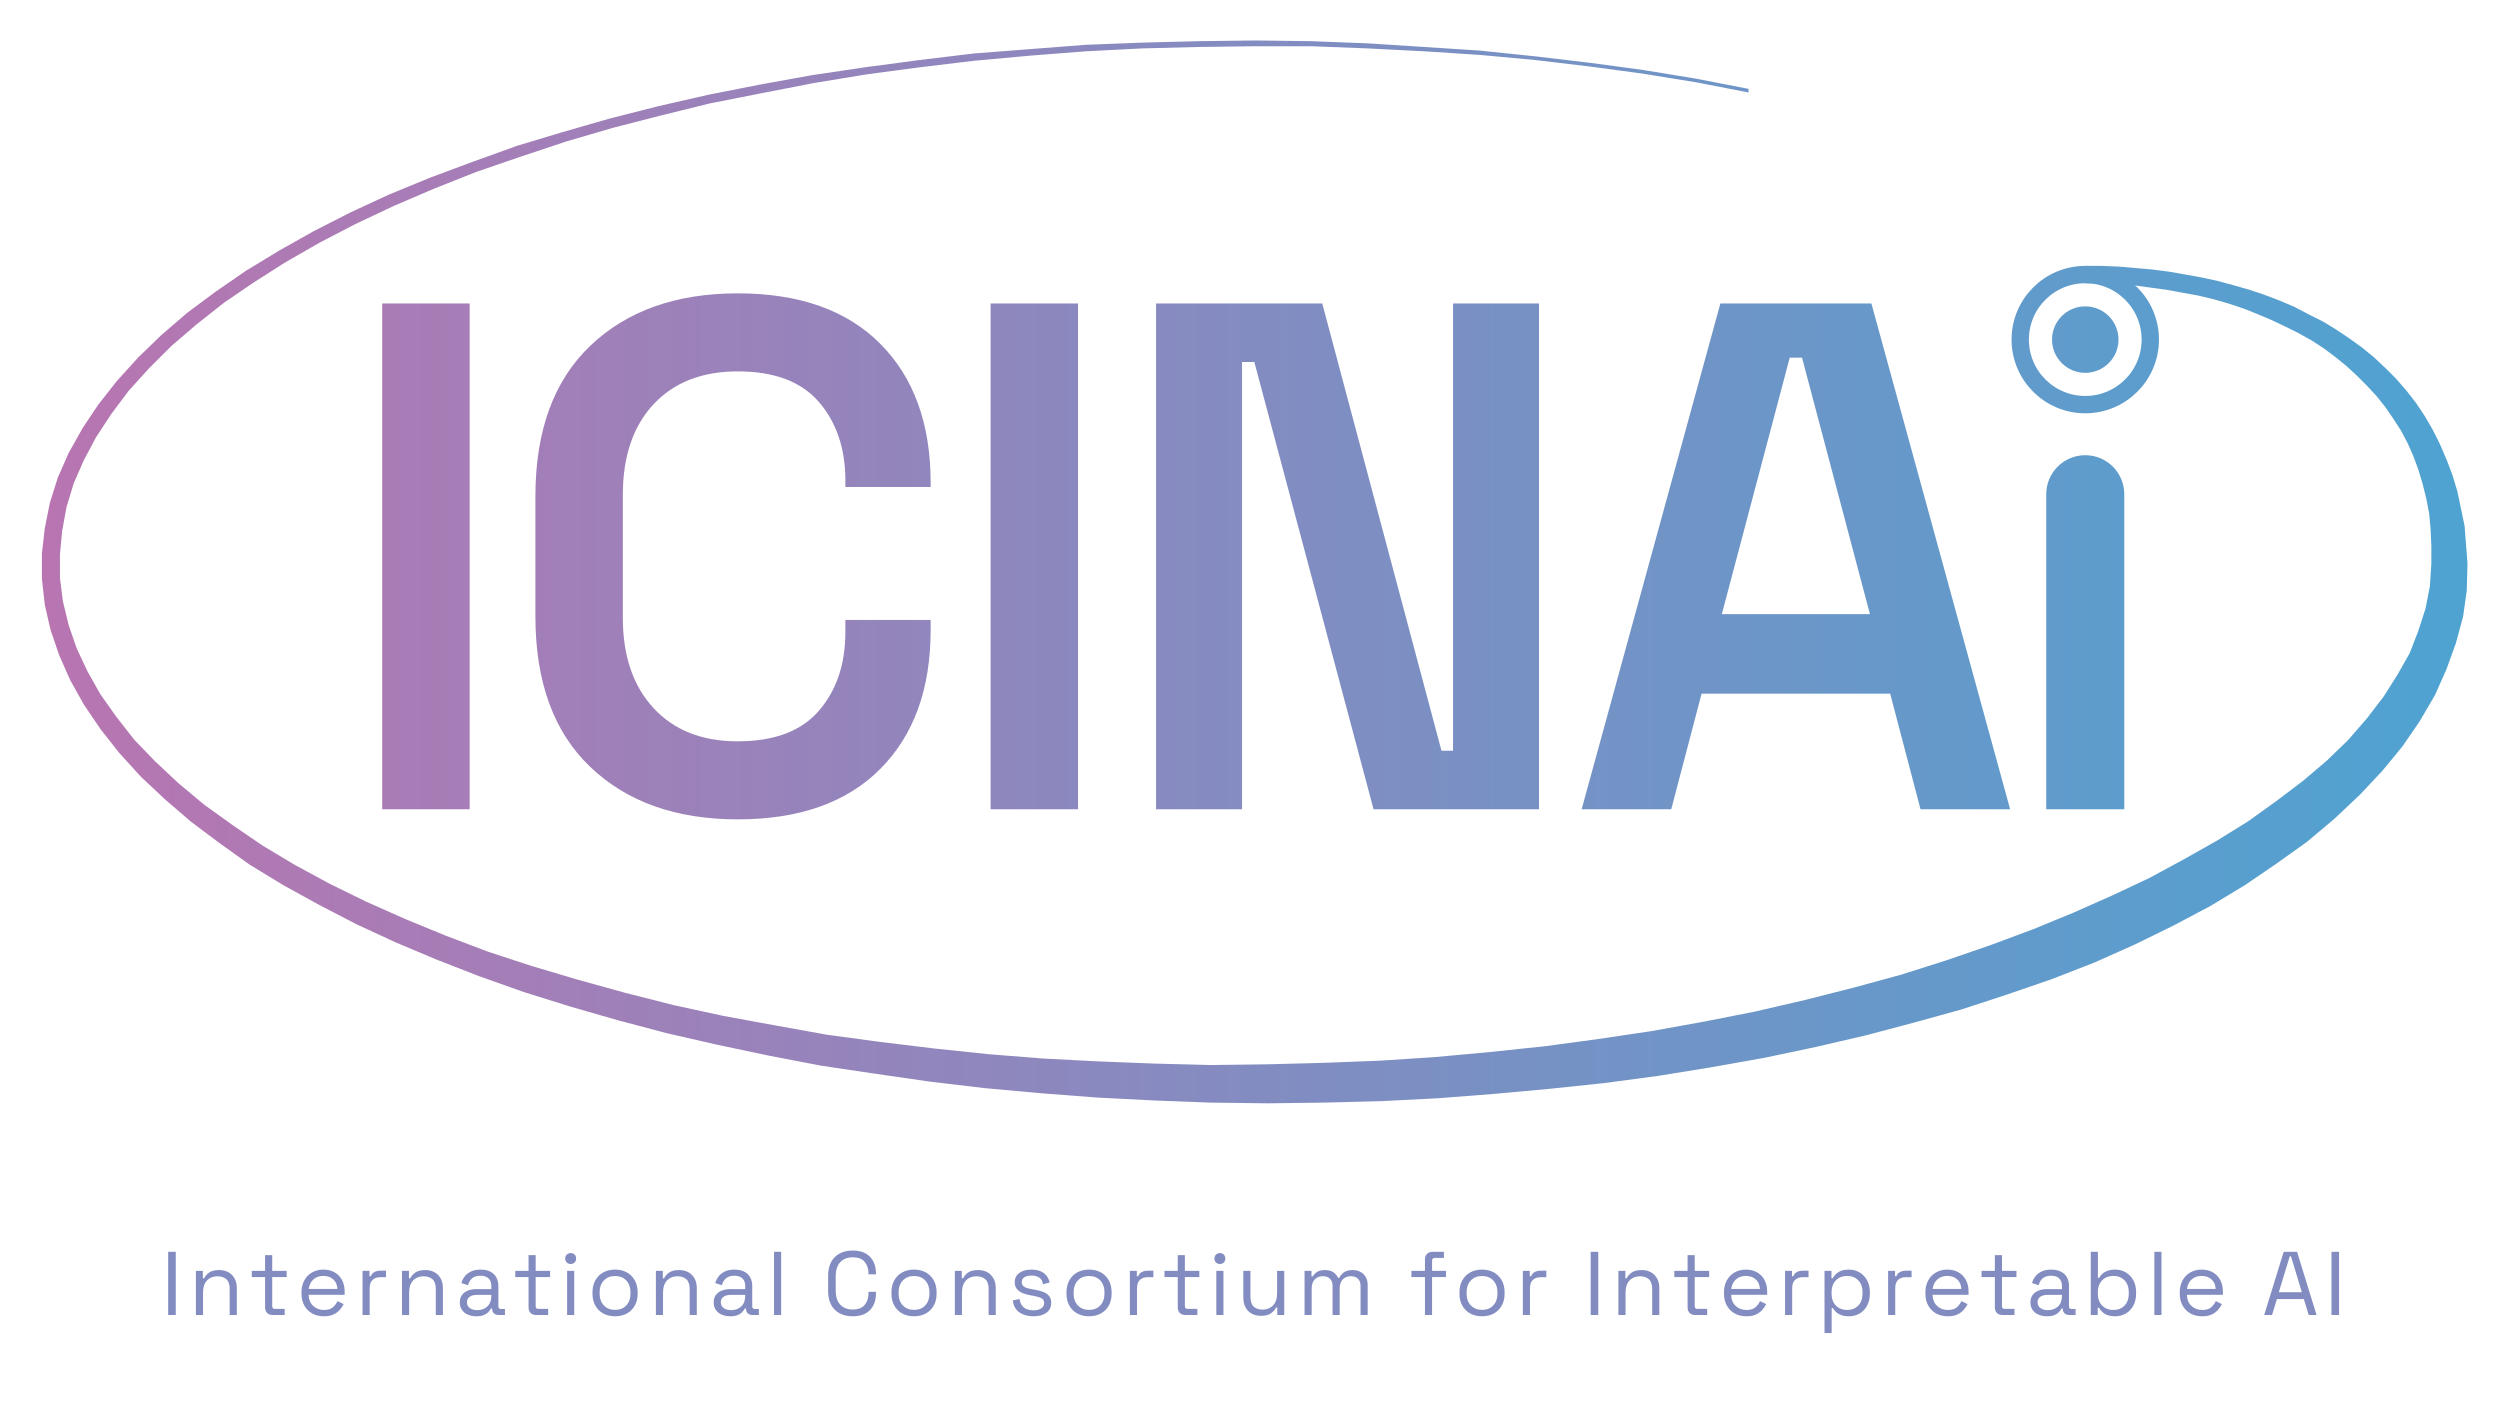
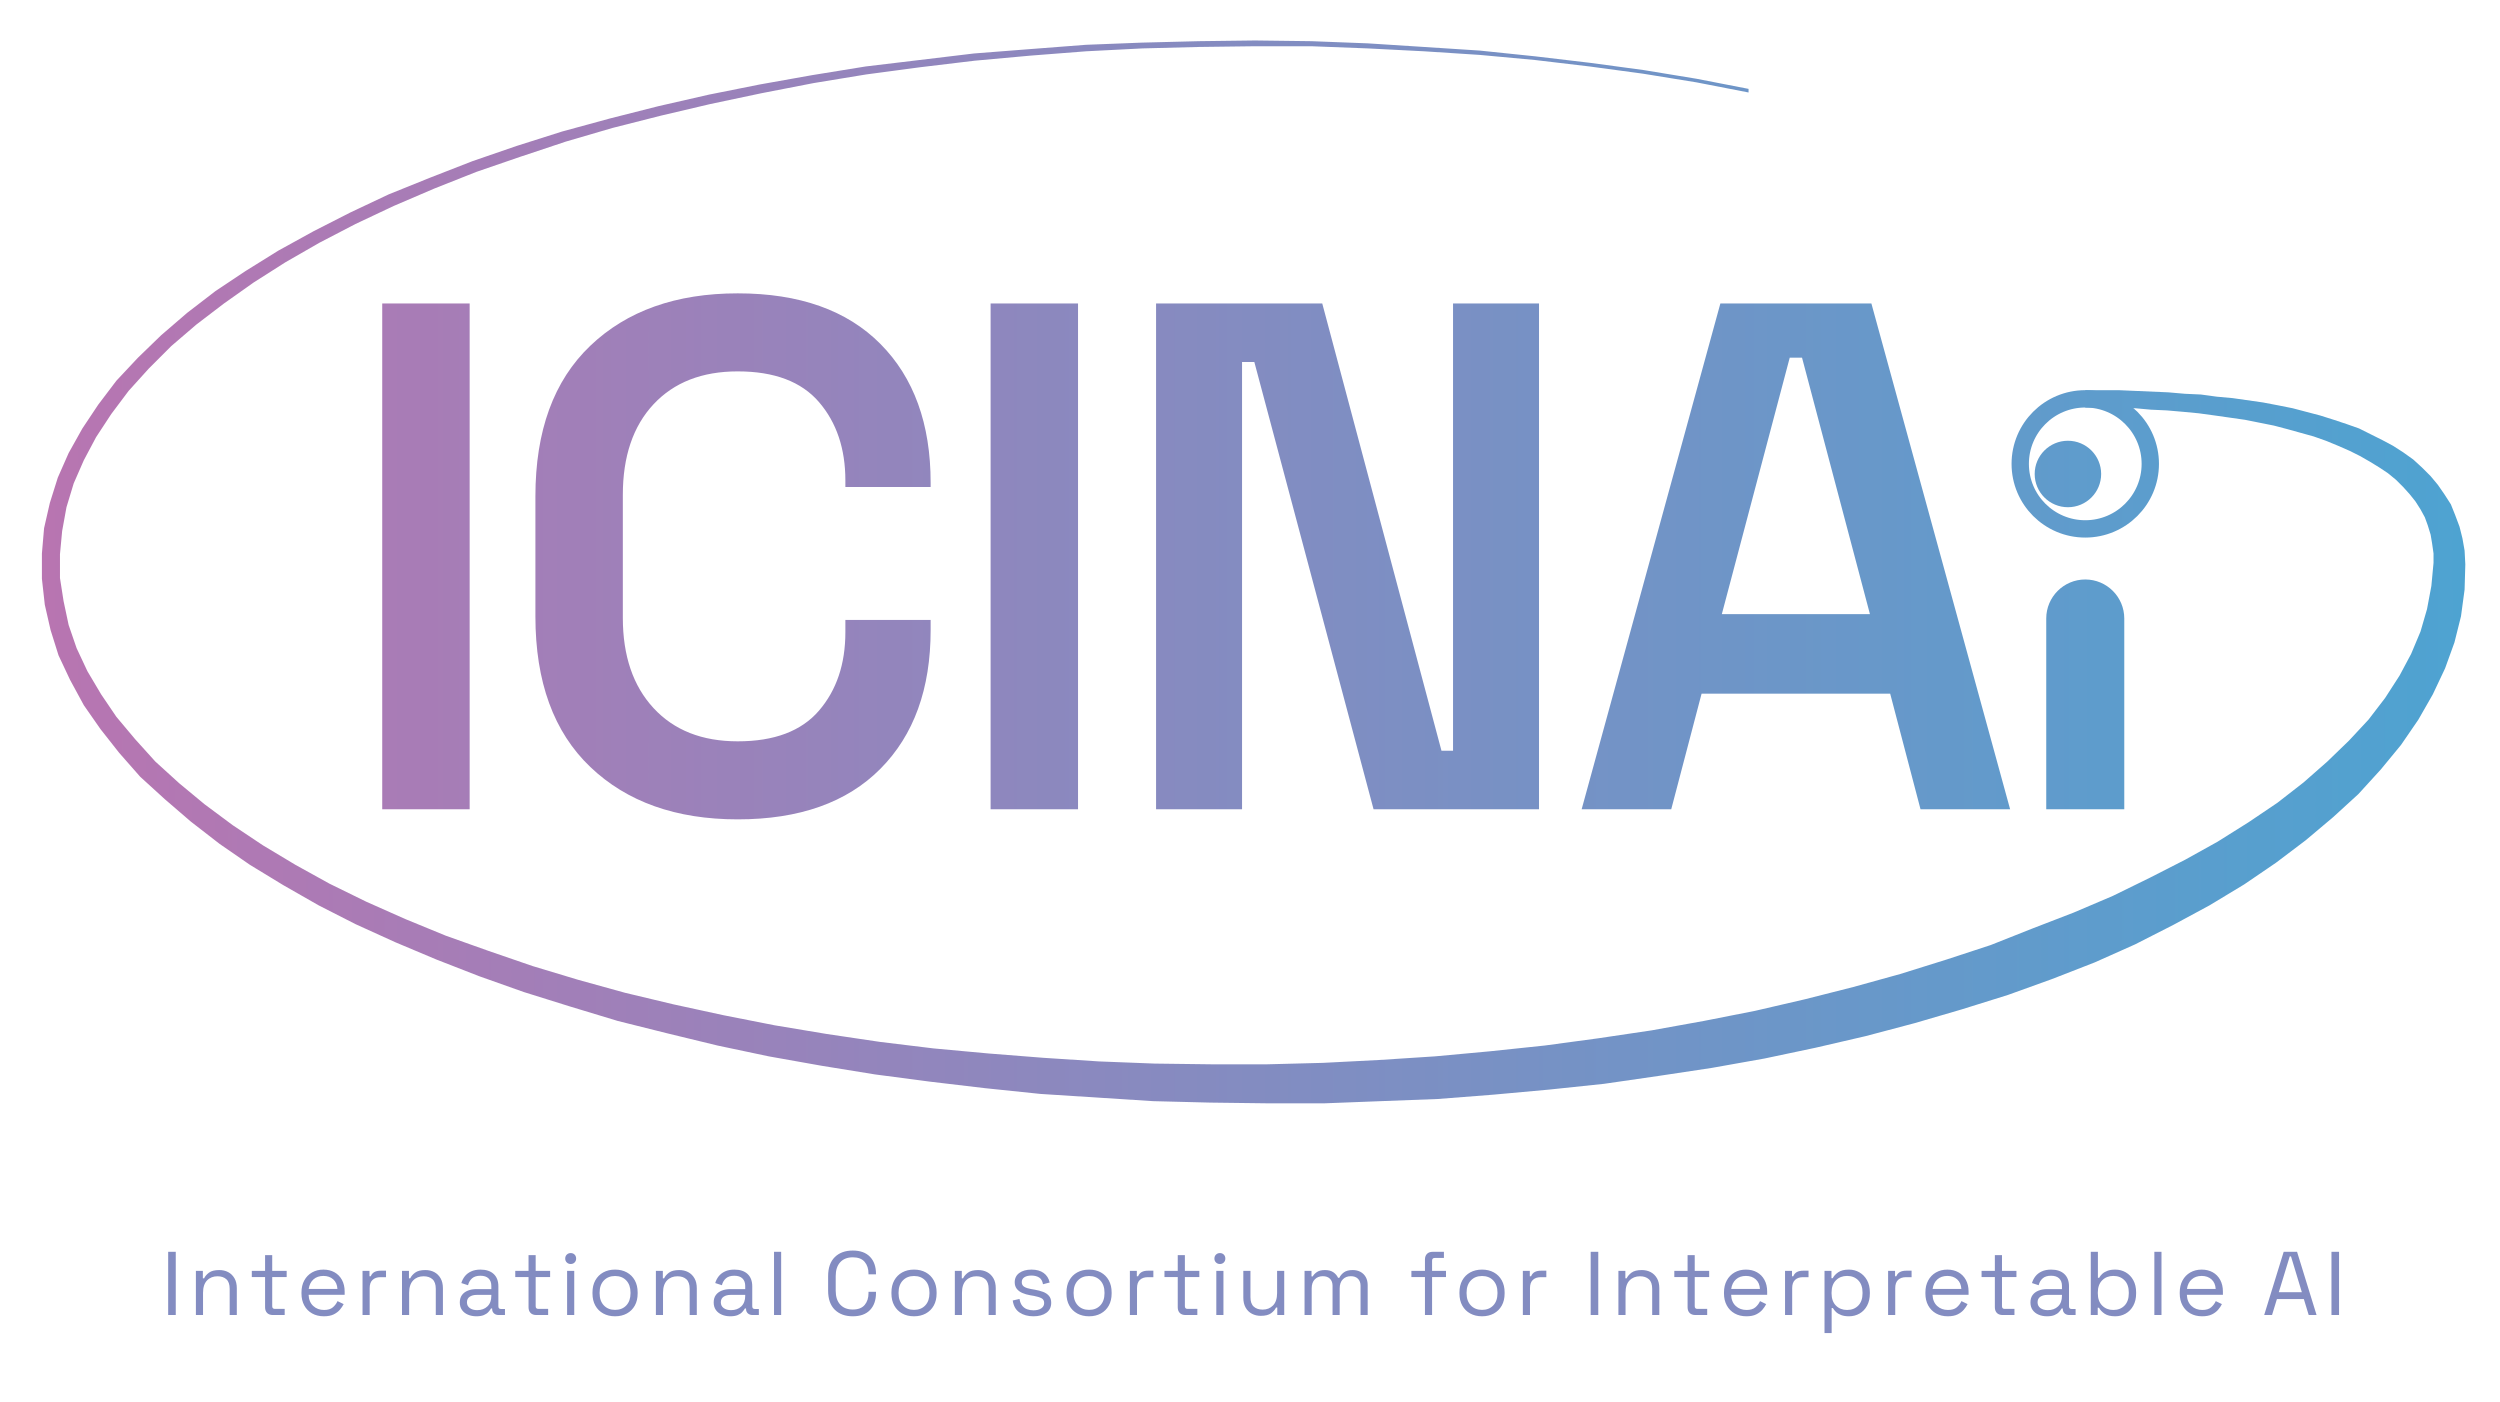
<svg xmlns="http://www.w3.org/2000/svg" viewBox="-46 -12 346 194" role="img" aria-label="ICINAi: International Consortium for Interpretable AI">
  <defs>
    <linearGradient id="icinai-gradient-lockup-brand" gradientUnits="userSpaceOnUse" x1="-40" y1="0" x2="295" y2="0">
      <stop offset="0" stop-color="#B875B1" />
      <stop offset="0.5" stop-color="#838CC1" />
      <stop offset="1" stop-color="#4EA3D1" />
    </linearGradient>
  </defs>
-   <path d="M196.0 0.3 188.8 -1.1 181.5 -2.3 174.1 -3.3 166.5 -4.2 158.8 -5.0 151.1 -5.5 143.3 -6.0 135.5 -6.3 127.7 -6.4 119.9 -6.3 112.0 -6.1 104.3 -5.8 96.5 -5.2 88.8 -4.6 81.3 -3.7 73.8 -2.7 66.4 -1.6 59.2 -0.3 52.1 1.1 45.1 2.7 38.4 4.4 31.8 6.3 25.5 8.2 19.4 10.4 13.5 12.6 7.9 14.9 2.5 17.4 -2.6 20.0 -7.4 22.7 -12.0 25.5 -16.2 28.4 -20.1 31.3 -23.7 34.4 -26.9 37.5 -29.8 40.7 -32.4 44.0 -34.6 47.3 -36.5 50.7 -38.0 54.1 -39.1 57.6 -39.8 61.1 -40.2 64.6 -40.2 68.1 -39.8 71.7 -39.0 75.2 -37.8 78.7 -36.3 82.1 -34.4 85.5 -32.1 88.9 -29.5 92.2 -26.5 95.5 -23.2 98.6 -19.6 101.7 -15.6 104.7 -11.4 107.7 -6.8 110.5 -1.9 113.2 3.3 115.9 8.7 118.4 14.4 120.8 20.3 123.1 26.5 125.3 32.9 127.3 39.5 129.2 46.3 131.0 53.3 132.6 60.4 134.1 67.7 135.5 75.1 136.6 82.7 137.7 90.3 138.6 98.0 139.3 105.8 139.9 113.6 140.3 121.5 140.6 129.4 140.7 137.3 140.6 145.1 140.4 153.0 140.0 160.7 139.4 168.4 138.7 176.0 137.9 183.5 136.9 190.9 135.7 198.2 134.4 205.3 132.9 212.2 131.3 219.0 129.5 225.5 127.7 231.9 125.6 238.0 123.5 243.9 121.2 249.5 118.7 254.8 116.1 259.9 113.4 264.7 110.5 269.1 107.5 273.3 104.5 277.1 101.3 280.6 98.0 283.7 94.7 286.5 91.3 288.9 87.8 291.0 84.2 292.6 80.6 293.9 77.0 294.9 73.3 295.4 69.7 295.5 66.0 295.3 63.4 295.1 60.8 294.6 58.4 294.1 56.0 293.4 53.7 292.6 51.6 291.7 49.5 290.7 47.5 289.6 45.6 288.4 43.8 287.0 42.0 285.6 40.4 284.1 38.9 282.5 37.4 280.9 36.1 279.1 34.8 277.3 33.6 275.5 32.5 273.5 31.5 271.6 30.5 269.5 29.6 267.4 28.8 265.3 28.1 263.2 27.5 261.0 26.9 258.7 26.4 256.5 26.0 254.2 25.6 251.9 25.3 249.6 25.1 247.3 24.9 244.9 24.8 242.6 24.8 242.6 27.2 244.9 27.2 247.1 27.3 249.4 27.5 251.6 27.8 253.8 28.1 256.0 28.5 258.2 28.9 260.3 29.4 262.4 30.0 264.5 30.7 266.5 31.5 268.4 32.3 270.3 33.2 272.1 34.1 273.9 35.1 275.6 36.2 277.2 37.4 278.8 38.7 280.2 40.0 281.6 41.4 282.9 42.8 284.1 44.3 285.2 45.9 286.3 47.6 287.2 49.3 288.0 51.1 288.7 53.0 289.3 55.0 289.8 57.0 290.2 59.1 290.4 61.3 290.5 63.6 290.5 66.0 290.3 69.1 289.7 72.2 288.7 75.3 287.5 78.4 285.8 81.4 283.9 84.4 281.6 87.4 279.0 90.4 276.0 93.3 272.7 96.1 269.0 98.9 265.1 101.7 260.9 104.3 256.3 106.9 251.5 109.5 246.4 111.9 241.0 114.3 235.4 116.6 229.5 118.8 223.4 120.9 217.1 122.9 210.5 124.7 203.8 126.4 196.9 128.0 189.8 129.4 182.6 130.7 175.2 131.8 167.8 132.8 160.2 133.6 152.6 134.3 144.9 134.8 137.1 135.1 129.4 135.3 121.6 135.4 113.8 135.2 106.1 134.9 98.4 134.5 90.8 133.9 83.2 133.1 75.8 132.2 68.4 131.2 61.2 129.9 54.1 128.6 47.2 127.1 40.5 125.4 34.0 123.6 27.6 121.7 21.5 119.7 15.7 117.5 10.1 115.2 4.7 112.8 -0.4 110.3 -5.2 107.7 -9.7 105.0 -13.8 102.2 -17.7 99.4 -21.3 96.4 -24.5 93.4 -27.4 90.4 -29.9 87.2 -32.1 84.1 -33.9 80.9 -35.4 77.7 -36.5 74.5 -37.3 71.2 -37.7 68.0 -37.7 64.7 -37.4 61.5 -36.8 58.2 -35.8 54.9 -34.4 51.7 -32.7 48.5 -30.6 45.3 -28.2 42.1 -25.4 39.0 -22.3 35.9 -18.8 32.9 -15.0 29.9 -10.9 27.1 -6.5 24.3 -1.8 21.6 3.2 19.0 8.5 16.5 14.1 14.1 19.9 11.8 26.0 9.7 32.3 7.6 38.8 5.7 45.4 4.0 52.3 2.3 59.4 0.9 66.6 -0.5 73.9 -1.7 81.4 -2.7 88.9 -3.6 96.6 -4.3 104.3 -4.9 112.1 -5.3 119.9 -5.5 127.7 -5.6 135.5 -5.6 143.3 -5.3 151.1 -4.9 158.8 -4.4 166.4 -3.7 174.0 -2.8 181.4 -1.8 188.8 -0.6 196.0 0.8Z" fill="url(#icinai-gradient-lockup-brand)" />
+   <path d="M196.0 0.3 188.8 -1.1 181.5 -2.3 174.1 -3.3 166.5 -4.2 158.8 -5.0 151.1 -5.5 143.3 -6.0 135.5 -6.3 127.7 -6.4 119.9 -6.3 112.0 -6.1 104.3 -5.8 96.5 -5.2 88.8 -4.6 81.3 -3.7 73.8 -2.8 66.4 -1.6 59.1 -0.3 52.1 1.1 45.1 2.7 38.4 4.4 31.8 6.2 25.5 8.2 19.4 10.3 13.5 12.6 7.8 14.9 2.5 17.4 -2.6 20.0 -7.5 22.7 -12.0 25.5 -16.2 28.3 -20.1 31.3 -23.7 34.4 -26.9 37.5 -29.9 40.7 -32.4 44.0 -34.6 47.3 -36.5 50.7 -38.0 54.1 -39.1 57.6 -39.9 61.1 -40.2 64.6 -40.2 68.1 -39.8 71.7 -39.0 75.2 -37.9 78.7 -36.3 82.1 -34.4 85.6 -32.1 88.9 -29.5 92.2 -26.6 95.5 -23.2 98.6 -19.6 101.7 -15.6 104.8 -11.4 107.7 -6.8 110.5 -1.9 113.3 3.2 115.9 8.7 118.4 14.4 120.8 20.3 123.1 26.5 125.3 32.9 127.3 39.5 129.3 46.3 131.0 53.3 132.7 60.4 134.2 67.7 135.5 75.1 136.7 82.7 137.7 90.3 138.6 98.0 139.4 105.8 139.9 113.6 140.4 121.5 140.6 129.4 140.7 137.3 140.7 145.1 140.4 153.0 140.1 160.7 139.5 168.4 138.8 176.0 138.0 183.6 136.9 190.9 135.8 198.2 134.5 205.3 133.0 212.2 131.4 219.0 129.6 225.5 127.7 231.9 125.7 238.0 123.5 243.9 121.2 249.5 118.7 254.8 116.0 259.8 113.3 264.6 110.4 269.0 107.4 273.1 104.3 276.9 101.1 280.4 97.9 283.5 94.5 286.3 91.1 288.7 87.6 290.7 84.1 292.4 80.5 293.7 76.9 294.6 73.3 295.1 69.6 295.2 66.1 295.1 64.2 294.8 62.5 294.4 60.9 293.8 59.3 293.2 57.8 292.3 56.4 291.4 55.1 290.4 53.9 289.2 52.7 288.0 51.6 286.6 50.6 285.2 49.7 283.7 48.9 282.1 48.1 280.5 47.3 278.8 46.7 277.0 46.1 275.1 45.5 273.2 45.0 271.3 44.5 269.3 44.1 267.2 43.7 265.1 43.4 263.0 43.1 260.8 42.9 258.6 42.6 256.4 42.5 254.1 42.3 251.8 42.2 249.5 42.1 247.2 42.0 244.9 42.0 242.6 42.0 242.6 44.4 244.9 44.4 247.2 44.5 249.5 44.5 251.7 44.7 253.9 44.8 256.2 45.0 258.3 45.2 260.5 45.5 262.6 45.8 264.7 46.1 266.7 46.5 268.7 46.9 270.6 47.4 272.4 47.9 274.2 48.4 275.9 49.0 277.6 49.7 279.2 50.4 280.6 51.1 282.0 51.9 283.3 52.7 284.5 53.5 285.6 54.4 286.6 55.4 287.5 56.4 288.3 57.4 289.0 58.5 289.6 59.6 290.0 60.7 290.4 62.0 290.6 63.2 290.8 64.6 290.8 65.9 290.5 69.1 289.9 72.3 289.0 75.4 287.7 78.5 286.1 81.5 284.1 84.6 281.8 87.6 279.1 90.5 276.1 93.4 272.8 96.3 269.2 99.1 265.2 101.8 260.9 104.5 256.4 107.0 251.5 109.5 246.4 112.0 241.0 114.3 235.3 116.5 229.5 118.8 223.4 120.8 217.0 122.8 210.5 124.6 203.8 126.3 196.9 127.9 189.8 129.3 182.6 130.6 175.2 131.7 167.8 132.7 160.2 133.5 152.6 134.2 144.9 134.7 137.1 135.1 129.4 135.3 121.6 135.3 113.8 135.2 106.1 134.9 98.4 134.4 90.8 133.8 83.2 133.1 75.8 132.2 68.4 131.1 61.2 129.9 54.1 128.5 47.2 127.0 40.5 125.4 34.0 123.6 27.7 121.7 21.6 119.6 15.7 117.5 10.1 115.2 4.7 112.8 -0.4 110.3 -5.1 107.7 -9.6 105.0 -13.8 102.2 -17.7 99.3 -21.2 96.4 -24.5 93.4 -27.3 90.3 -29.9 87.2 -32.0 84.1 -33.9 80.9 -35.4 77.7 -36.5 74.5 -37.2 71.2 -37.7 68.0 -37.7 64.7 -37.4 61.5 -36.8 58.2 -35.8 54.9 -34.4 51.7 -32.7 48.5 -30.6 45.3 -28.2 42.1 -25.4 39.0 -22.3 35.9 -18.8 32.9 -15.0 30.0 -10.9 27.1 -6.5 24.3 -1.8 21.6 3.2 19.0 8.5 16.5 14.1 14.1 19.9 11.8 26.0 9.7 32.3 7.6 38.8 5.7 45.5 4.0 52.3 2.4 59.4 0.9 66.6 -0.5 73.9 -1.7 81.4 -2.7 88.9 -3.6 96.6 -4.3 104.3 -4.9 112.1 -5.3 119.9 -5.5 127.7 -5.6 135.5 -5.6 143.3 -5.3 151.1 -4.9 158.8 -4.4 166.4 -3.7 174.0 -2.8 181.4 -1.8 188.8 -0.6 196.0 0.8Z" fill="url(#icinai-gradient-lockup-brand)" />
  <path d="M6.9 100.0V30.0H19.0V100.0Z M56.1 101.4Q43.3 101.4 35.7 94.15Q28.1 86.9 28.1 73.3V56.7Q28.1 43.1 35.7 35.85Q43.3 28.6 56.1 28.6Q68.9 28.6 75.85 35.6Q82.8 42.6 82.8 54.8V55.4H71.0V54.5Q71.0 47.9 67.35 43.65Q63.7 39.4 56.1 39.4Q48.7 39.4 44.45 43.95Q40.2 48.5 40.2 56.5V73.5Q40.2 81.4 44.45 86.0Q48.7 90.6 56.1 90.6Q63.7 90.6 67.35 86.35Q71.0 82.1 71.0 75.5V73.8H82.8V75.2Q82.8 87.4 75.85 94.4Q68.9 101.4 56.1 101.4Z M91.1 100.0V30.0H103.2V100.0Z M114 100.0V30.0H137.0L153.5 91.9H155.1V30.0H167.0V100.0H144.1L127.6 38.1H125.9V100.0Z M172.9 100.0 192.1 30.0H213.0L232.2 100.0H219.8L215.6 84.0H189.5L185.3 100.0ZM192.3 73.0H212.8L203.4 37.5H201.7Z" fill="url(#icinai-gradient-lockup-brand)" />
-   <path d="M237.2 100 V56.4 A5.4 5.4 0 0 1 248 56.4 V100 Z" fill="url(#icinai-gradient-lockup-brand)" />
-   <circle cx="242.6" cy="35.0" r="9.0" fill="none" stroke="url(#icinai-gradient-lockup-brand)" stroke-width="2.4" />
-   <circle cx="242.6" cy="35.0" r="4.6" fill="url(#icinai-gradient-lockup-brand)" />
+   <path d="M237.2 100 V73.6 A5.4 5.4 0 0 1 248 73.6 V100 Z" fill="url(#icinai-gradient-lockup-brand)" />
+   <circle cx="242.6" cy="52.2" r="9.0" fill="none" stroke="url(#icinai-gradient-lockup-brand)" stroke-width="2.4" />
+   <circle cx="240.2" cy="53.6" r="4.6" fill="url(#icinai-gradient-lockup-brand)" />
  <path d="M-22.725 170.0V161.25H-21.675V170.0Z M-18.888 170.0V163.887H-17.925V164.925H-17.75Q-17.55 164.488 -17.069 164.131Q-16.588 163.775 -15.65 163.775Q-14.963 163.775 -14.419 164.062Q-13.875 164.35 -13.55 164.912Q-13.225 165.475 -13.225 166.3V170.0H-14.213V166.375Q-14.213 165.463 -14.669 165.05Q-15.125 164.637 -15.9 164.637Q-16.788 164.637 -17.344 165.212Q-17.9 165.787 -17.9 166.925V170.0Z M-8.225 170.0Q-8.75 170.0 -9.031 169.713Q-9.313 169.425 -9.313 168.925V164.75H-11.15V163.887H-9.313V161.713H-8.325V163.887H-6.325V164.75H-8.325V168.775Q-8.325 169.15 -7.963 169.15H-6.6V170.0Z M-1.175 170.175Q-2.1 170.175 -2.8 169.781Q-3.5 169.387 -3.888 168.675Q-4.275 167.963 -4.275 167.025V166.875Q-4.275 165.925 -3.888 165.213Q-3.5 164.5 -2.813 164.106Q-2.125 163.713 -1.238 163.713Q-0.375 163.713 0.287 164.081Q0.95 164.45 1.325 165.137Q1.7 165.825 1.7 166.75V167.2H-3.288Q-3.25 168.188 -2.65 168.744Q-2.05 169.3 -1.15 169.3Q-0.363 169.3 0.062 168.938Q0.487 168.575 0.712 168.075L1.562 168.488Q1.375 168.875 1.044 169.262Q0.712 169.65 0.181 169.913Q-0.35 170.175 -1.175 170.175ZM-3.275 166.387H0.7Q0.65 165.537 0.119 165.062Q-0.413 164.588 -1.238 164.588Q-2.075 164.588 -2.613 165.062Q-3.15 165.537 -3.275 166.387Z M4.175 170.0V163.887H5.137V164.637H5.312Q5.475 164.238 5.812 164.05Q6.15 163.863 6.7 163.863H7.425V164.762H6.637Q5.975 164.762 5.569 165.131Q5.162 165.5 5.162 166.275V170.0Z M9.637 170.0V163.887H10.6V164.925H10.775Q10.975 164.488 11.456 164.131Q11.937 163.775 12.875 163.775Q13.562 163.775 14.106 164.062Q14.65 164.35 14.975 164.912Q15.3 165.475 15.3 166.3V170.0H14.312V166.375Q14.312 165.463 13.856 165.05Q13.4 164.637 12.625 164.637Q11.737 164.637 11.181 165.212Q10.625 165.787 10.625 166.925V170.0Z M19.925 170.175Q19.287 170.175 18.762 169.95Q18.237 169.725 17.937 169.3Q17.637 168.875 17.637 168.262Q17.637 167.637 17.937 167.231Q18.237 166.825 18.762 166.619Q19.287 166.412 19.937 166.412H22V165.963Q22 165.312 21.619 164.938Q21.237 164.562 20.487 164.562Q19.75 164.562 19.337 164.919Q18.925 165.275 18.775 165.875L17.85 165.575Q18 165.062 18.325 164.644Q18.65 164.225 19.194 163.969Q19.737 163.713 20.5 163.713Q21.675 163.713 22.325 164.319Q22.975 164.925 22.975 166.025V168.787Q22.975 169.162 23.325 169.162H23.887V170.0H23.025Q22.612 170.0 22.362 169.769Q22.112 169.537 22.112 169.15V169.088H21.962Q21.825 169.325 21.594 169.581Q21.362 169.838 20.962 170.006Q20.562 170.175 19.925 170.175ZM20.037 169.325Q20.912 169.325 21.456 168.806Q22 168.287 22 167.35V167.213H19.975Q19.387 167.213 19.006 167.469Q18.625 167.725 18.625 168.238Q18.625 168.75 19.019 169.037Q19.412 169.325 20.037 169.325Z M28.237 170.0Q27.712 170.0 27.431 169.713Q27.15 169.425 27.15 168.925V164.75H25.312V163.887H27.15V161.713H28.137V163.887H30.137V164.75H28.137V168.775Q28.137 169.15 28.5 169.15H29.862V170.0Z M32.487 170.0V163.887H33.475V170.0ZM32.987 162.938Q32.662 162.938 32.444 162.725Q32.225 162.512 32.225 162.188Q32.225 161.85 32.444 161.637Q32.662 161.425 32.987 161.425Q33.312 161.425 33.525 161.637Q33.737 161.85 33.737 162.188Q33.737 162.512 33.525 162.725Q33.312 162.938 32.987 162.938Z M39.125 170.175Q38.2 170.175 37.494 169.788Q36.787 169.4 36.394 168.694Q36 167.988 36 167.025V166.863Q36 165.912 36.394 165.2Q36.787 164.488 37.494 164.1Q38.2 163.713 39.125 163.713Q40.05 163.713 40.756 164.1Q41.462 164.488 41.856 165.2Q42.25 165.912 42.25 166.863V167.025Q42.25 167.988 41.856 168.694Q41.462 169.4 40.756 169.788Q40.05 170.175 39.125 170.175ZM39.125 169.287Q40.1 169.287 40.681 168.669Q41.262 168.05 41.262 167.0V166.887Q41.262 165.838 40.681 165.219Q40.1 164.6 39.125 164.6Q38.162 164.6 37.575 165.219Q36.987 165.838 36.987 166.887V167.0Q36.987 168.05 37.575 168.669Q38.162 169.287 39.125 169.287Z M44.775 170.0V163.887H45.737V164.925H45.912Q46.112 164.488 46.594 164.131Q47.075 163.775 48.012 163.775Q48.7 163.775 49.244 164.062Q49.787 164.35 50.112 164.912Q50.437 165.475 50.437 166.3V170.0H49.45V166.375Q49.45 165.463 48.994 165.05Q48.537 164.637 47.762 164.637Q46.875 164.637 46.319 165.212Q45.762 165.787 45.762 166.925V170.0Z M55.062 170.175Q54.425 170.175 53.9 169.95Q53.375 169.725 53.075 169.3Q52.775 168.875 52.775 168.262Q52.775 167.637 53.075 167.231Q53.375 166.825 53.9 166.619Q54.425 166.412 55.075 166.412H57.137V165.963Q57.137 165.312 56.756 164.938Q56.375 164.562 55.625 164.562Q54.887 164.562 54.475 164.919Q54.062 165.275 53.912 165.875L52.987 165.575Q53.137 165.062 53.462 164.644Q53.787 164.225 54.331 163.969Q54.875 163.713 55.637 163.713Q56.812 163.713 57.462 164.319Q58.112 164.925 58.112 166.025V168.787Q58.112 169.162 58.462 169.162H59.025V170.0H58.162Q57.75 170.0 57.5 169.769Q57.25 169.537 57.25 169.15V169.088H57.1Q56.962 169.325 56.731 169.581Q56.5 169.838 56.1 170.006Q55.7 170.175 55.062 170.175ZM55.175 169.325Q56.05 169.325 56.594 168.806Q57.137 168.287 57.137 167.35V167.213H55.112Q54.525 167.213 54.144 167.469Q53.762 167.725 53.762 168.238Q53.762 168.75 54.156 169.037Q54.55 169.325 55.175 169.325Z M61.125 170.0V161.25H62.112V170.0Z  M72.025 170.175Q70.462 170.175 69.537 169.269Q68.612 168.363 68.612 166.625V164.625Q68.612 162.887 69.537 161.981Q70.462 161.075 72.025 161.075Q73.575 161.075 74.406 161.938Q75.237 162.8 75.237 164.3V164.363H74.2V164.262Q74.2 163.275 73.669 162.644Q73.137 162.012 72.025 162.012Q70.912 162.012 70.287 162.694Q69.662 163.375 69.662 164.6V166.65Q69.662 167.875 70.287 168.556Q70.912 169.238 72.025 169.238Q73.137 169.238 73.669 168.606Q74.2 167.975 74.2 166.988V166.787H75.237V166.95Q75.237 168.45 74.406 169.312Q73.575 170.175 72.025 170.175Z M80.5 170.175Q79.575 170.175 78.869 169.788Q78.162 169.4 77.769 168.694Q77.375 167.988 77.375 167.025V166.863Q77.375 165.912 77.769 165.2Q78.162 164.488 78.869 164.1Q79.575 163.713 80.5 163.713Q81.425 163.713 82.131 164.1Q82.837 164.488 83.231 165.2Q83.625 165.912 83.625 166.863V167.025Q83.625 167.988 83.231 168.694Q82.837 169.4 82.131 169.788Q81.425 170.175 80.5 170.175ZM80.5 169.287Q81.475 169.287 82.056 168.669Q82.637 168.05 82.637 167.0V166.887Q82.637 165.838 82.056 165.219Q81.475 164.6 80.5 164.6Q79.537 164.6 78.95 165.219Q78.362 165.838 78.362 166.887V167.0Q78.362 168.05 78.95 168.669Q79.537 169.287 80.5 169.287Z M86.15 170.0V163.887H87.112V164.925H87.287Q87.487 164.488 87.969 164.131Q88.45 163.775 89.387 163.775Q90.075 163.775 90.619 164.062Q91.162 164.35 91.487 164.912Q91.812 165.475 91.812 166.3V170.0H90.825V166.375Q90.825 165.463 90.369 165.05Q89.912 164.637 89.137 164.637Q88.25 164.637 87.694 165.212Q87.137 165.787 87.137 166.925V170.0Z M97.025 170.175Q95.887 170.175 95.106 169.65Q94.325 169.125 94.162 167.988L95.1 167.775Q95.2 168.375 95.475 168.719Q95.75 169.062 96.156 169.206Q96.562 169.35 97.025 169.35Q97.712 169.35 98.112 169.075Q98.512 168.8 98.512 168.338Q98.512 167.863 98.131 167.669Q97.75 167.475 97.087 167.35L96.575 167.262Q95.987 167.162 95.5 166.95Q95.012 166.738 94.725 166.375Q94.437 166.012 94.437 165.463Q94.437 164.637 95.075 164.175Q95.712 163.713 96.762 163.713Q97.8 163.713 98.444 164.181Q99.087 164.65 99.275 165.5L98.35 165.738Q98.237 165.075 97.812 164.806Q97.387 164.537 96.762 164.537Q96.137 164.537 95.775 164.769Q95.412 165.0 95.412 165.45Q95.412 165.887 95.756 166.094Q96.1 166.3 96.675 166.4L97.187 166.488Q97.837 166.6 98.356 166.794Q98.875 166.988 99.181 167.35Q99.487 167.713 99.487 168.3Q99.487 169.2 98.819 169.688Q98.15 170.175 97.025 170.175Z M104.725 170.175Q103.8 170.175 103.094 169.788Q102.387 169.4 101.994 168.694Q101.6 167.988 101.6 167.025V166.863Q101.6 165.912 101.994 165.2Q102.387 164.488 103.094 164.1Q103.8 163.713 104.725 163.713Q105.65 163.713 106.356 164.1Q107.062 164.488 107.456 165.2Q107.85 165.912 107.85 166.863V167.025Q107.85 167.988 107.456 168.694Q107.062 169.4 106.356 169.788Q105.65 170.175 104.725 170.175ZM104.725 169.287Q105.7 169.287 106.281 168.669Q106.862 168.05 106.862 167.0V166.887Q106.862 165.838 106.281 165.219Q105.7 164.6 104.725 164.6Q103.762 164.6 103.175 165.219Q102.587 165.838 102.587 166.887V167.0Q102.587 168.05 103.175 168.669Q103.762 169.287 104.725 169.287Z M110.375 170.0V163.887H111.337V164.637H111.512Q111.675 164.238 112.012 164.05Q112.35 163.863 112.9 163.863H113.625V164.762H112.837Q112.175 164.762 111.769 165.131Q111.362 165.5 111.362 166.275V170.0Z M118.087 170.0Q117.562 170.0 117.281 169.713Q117 169.425 117 168.925V164.75H115.162V163.887H117V161.713H117.987V163.887H119.987V164.75H117.987V168.775Q117.987 169.15 118.35 169.15H119.712V170.0Z M122.337 170.0V163.887H123.325V170.0ZM122.837 162.938Q122.512 162.938 122.294 162.725Q122.075 162.512 122.075 162.188Q122.075 161.85 122.294 161.637Q122.512 161.425 122.837 161.425Q123.162 161.425 123.375 161.637Q123.587 161.85 123.587 162.188Q123.587 162.512 123.375 162.725Q123.162 162.938 122.837 162.938Z M128.487 170.113Q127.825 170.113 127.269 169.825Q126.712 169.537 126.394 168.969Q126.075 168.4 126.075 167.588V163.887H127.062V167.512Q127.062 168.425 127.519 168.838Q127.975 169.25 128.75 169.25Q129.625 169.25 130.187 168.675Q130.75 168.1 130.75 166.963V163.887H131.737V170.0H130.775V168.963H130.6Q130.4 169.4 129.912 169.756Q129.425 170.113 128.487 170.113Z M134.55 170.0V163.887H135.512V164.65H135.688Q135.862 164.325 136.262 164.05Q136.662 163.775 137.387 163.775Q138.1 163.775 138.544 164.088Q138.987 164.4 139.188 164.85H139.362Q139.575 164.4 140.006 164.088Q140.438 163.775 141.212 163.775Q141.825 163.775 142.287 164.025Q142.75 164.275 143.019 164.744Q143.287 165.213 143.287 165.863V170.0H142.3V165.95Q142.3 165.338 141.944 164.981Q141.587 164.625 140.95 164.625Q140.275 164.625 139.844 165.062Q139.412 165.5 139.412 166.325V170.0H138.425V165.95Q138.425 165.338 138.069 164.981Q137.712 164.625 137.075 164.625Q136.4 164.625 135.969 165.062Q135.537 165.5 135.537 166.325V170.0Z  M151.213 170.0V164.75H149.338V163.887H151.213V162.325Q151.213 161.825 151.494 161.537Q151.775 161.25 152.3 161.25H153.838V162.1H152.575Q152.2 162.1 152.2 162.475V163.887H154.125V164.75H152.2V170.0Z M159.113 170.175Q158.188 170.175 157.481 169.788Q156.775 169.4 156.381 168.694Q155.988 167.988 155.988 167.025V166.863Q155.988 165.912 156.381 165.2Q156.775 164.488 157.481 164.1Q158.188 163.713 159.113 163.713Q160.037 163.713 160.744 164.1Q161.45 164.488 161.844 165.2Q162.238 165.912 162.238 166.863V167.025Q162.238 167.988 161.844 168.694Q161.45 169.4 160.744 169.788Q160.037 170.175 159.113 170.175ZM159.113 169.287Q160.088 169.287 160.669 168.669Q161.25 168.05 161.25 167.0V166.887Q161.25 165.838 160.669 165.219Q160.088 164.6 159.113 164.6Q158.15 164.6 157.562 165.219Q156.975 165.838 156.975 166.887V167.0Q156.975 168.05 157.562 168.669Q158.15 169.287 159.113 169.287Z M164.762 170.0V163.887H165.725V164.637H165.9Q166.062 164.238 166.4 164.05Q166.737 163.863 167.287 163.863H168.012V164.762H167.225Q166.562 164.762 166.156 165.131Q165.75 165.5 165.75 166.275V170.0Z  M174.15 170.0V161.25H175.2V170.0Z M177.988 170.0V163.887H178.95V164.925H179.125Q179.325 164.488 179.806 164.131Q180.288 163.775 181.225 163.775Q181.913 163.775 182.456 164.062Q183 164.35 183.325 164.912Q183.65 165.475 183.65 166.3V170.0H182.663V166.375Q182.663 165.463 182.206 165.05Q181.75 164.637 180.975 164.637Q180.088 164.637 179.531 165.212Q178.975 165.787 178.975 166.925V170.0Z M188.65 170.0Q188.125 170.0 187.844 169.713Q187.562 169.425 187.562 168.925V164.75H185.725V163.887H187.562V161.713H188.55V163.887H190.55V164.75H188.55V168.775Q188.55 169.15 188.913 169.15H190.275V170.0Z M195.7 170.175Q194.775 170.175 194.075 169.781Q193.375 169.387 192.988 168.675Q192.6 167.963 192.6 167.025V166.875Q192.6 165.925 192.988 165.213Q193.375 164.5 194.062 164.106Q194.75 163.713 195.638 163.713Q196.5 163.713 197.163 164.081Q197.825 164.45 198.2 165.137Q198.575 165.825 198.575 166.75V167.2H193.588Q193.625 168.188 194.225 168.744Q194.825 169.3 195.725 169.3Q196.513 169.3 196.938 168.938Q197.363 168.575 197.588 168.075L198.438 168.488Q198.25 168.875 197.919 169.262Q197.588 169.65 197.056 169.913Q196.525 170.175 195.7 170.175ZM193.6 166.387H197.575Q197.525 165.537 196.994 165.062Q196.463 164.588 195.638 164.588Q194.8 164.588 194.263 165.062Q193.725 165.537 193.6 166.387Z M201.05 170.0V163.887H202.013V164.637H202.188Q202.35 164.238 202.688 164.05Q203.025 163.863 203.575 163.863H204.3V164.762H203.513Q202.85 164.762 202.444 165.131Q202.038 165.5 202.038 166.275V170.0Z M206.513 172.5V163.887H207.475V164.9H207.65Q207.888 164.438 208.419 164.075Q208.95 163.713 209.9 163.713Q210.688 163.713 211.344 164.094Q212 164.475 212.394 165.175Q212.788 165.875 212.788 166.863V167.025Q212.788 168.0 212.4 168.713Q212.013 169.425 211.356 169.8Q210.7 170.175 209.9 170.175Q209.263 170.175 208.819 170.006Q208.375 169.838 208.1 169.575Q207.825 169.312 207.675 169.037H207.5V172.5ZM209.638 169.3Q210.588 169.3 211.181 168.694Q211.775 168.088 211.775 167.0V166.887Q211.775 165.8 211.181 165.194Q210.588 164.588 209.638 164.588Q208.7 164.588 208.094 165.194Q207.488 165.8 207.488 166.887V167.0Q207.488 168.088 208.094 168.694Q208.7 169.3 209.638 169.3Z M215.313 170.0V163.887H216.275V164.637H216.45Q216.613 164.238 216.95 164.05Q217.288 163.863 217.838 163.863H218.563V164.762H217.775Q217.113 164.762 216.706 165.131Q216.3 165.5 216.3 166.275V170.0Z M223.575 170.175Q222.65 170.175 221.95 169.781Q221.25 169.387 220.863 168.675Q220.475 167.963 220.475 167.025V166.875Q220.475 165.925 220.863 165.213Q221.25 164.5 221.938 164.106Q222.625 163.713 223.513 163.713Q224.375 163.713 225.038 164.081Q225.7 164.45 226.075 165.137Q226.45 165.825 226.45 166.75V167.2H221.463Q221.5 168.188 222.1 168.744Q222.7 169.3 223.6 169.3Q224.388 169.3 224.813 168.938Q225.238 168.575 225.463 168.075L226.313 168.488Q226.125 168.875 225.794 169.262Q225.463 169.65 224.931 169.913Q224.4 170.175 223.575 170.175ZM221.475 166.387H225.45Q225.4 165.537 224.869 165.062Q224.338 164.588 223.513 164.588Q222.675 164.588 222.138 165.062Q221.6 165.537 221.475 166.387Z M231.175 170.0Q230.65 170.0 230.369 169.713Q230.088 169.425 230.088 168.925V164.75H228.25V163.887H230.088V161.713H231.075V163.887H233.075V164.75H231.075V168.775Q231.075 169.15 231.438 169.15H232.8V170.0Z M237.3 170.175Q236.663 170.175 236.138 169.95Q235.613 169.725 235.313 169.3Q235.013 168.875 235.013 168.262Q235.013 167.637 235.313 167.231Q235.613 166.825 236.138 166.619Q236.663 166.412 237.313 166.412H239.375V165.963Q239.375 165.312 238.994 164.938Q238.613 164.562 237.863 164.562Q237.125 164.562 236.713 164.919Q236.3 165.275 236.15 165.875L235.225 165.575Q235.375 165.062 235.7 164.644Q236.025 164.225 236.569 163.969Q237.113 163.713 237.875 163.713Q239.05 163.713 239.7 164.319Q240.35 164.925 240.35 166.025V168.787Q240.35 169.162 240.7 169.162H241.263V170.0H240.4Q239.988 170.0 239.738 169.769Q239.488 169.537 239.488 169.15V169.088H239.338Q239.2 169.325 238.969 169.581Q238.738 169.838 238.338 170.006Q237.938 170.175 237.3 170.175ZM237.413 169.325Q238.288 169.325 238.831 168.806Q239.375 168.287 239.375 167.35V167.213H237.35Q236.763 167.213 236.381 167.469Q236 167.725 236 168.238Q236 168.75 236.394 169.037Q236.788 169.325 237.413 169.325Z M246.75 170.175Q245.8 170.175 245.269 169.812Q244.738 169.45 244.5 168.988H244.325V170.0H243.363V161.25H244.35V164.85H244.525Q244.675 164.562 244.95 164.306Q245.225 164.05 245.669 163.881Q246.113 163.713 246.75 163.713Q247.55 163.713 248.206 164.094Q248.863 164.475 249.25 165.181Q249.638 165.887 249.638 166.863V167.025Q249.638 168.0 249.244 168.713Q248.85 169.425 248.194 169.8Q247.538 170.175 246.75 170.175ZM246.488 169.3Q247.438 169.3 248.031 168.694Q248.625 168.088 248.625 167.0V166.887Q248.625 165.8 248.031 165.194Q247.438 164.588 246.488 164.588Q245.55 164.588 244.944 165.194Q244.338 165.8 244.338 166.887V167.0Q244.338 168.088 244.944 168.694Q245.55 169.3 246.488 169.3Z M252.163 170.0V161.25H253.15V170.0Z M258.775 170.175Q257.85 170.175 257.15 169.781Q256.45 169.387 256.063 168.675Q255.675 167.963 255.675 167.025V166.875Q255.675 165.925 256.063 165.213Q256.45 164.5 257.138 164.106Q257.825 163.713 258.713 163.713Q259.575 163.713 260.238 164.081Q260.9 164.45 261.275 165.137Q261.65 165.825 261.65 166.75V167.2H256.663Q256.7 168.188 257.3 168.744Q257.9 169.3 258.8 169.3Q259.588 169.3 260.013 168.938Q260.438 168.575 260.663 168.075L261.513 168.488Q261.325 168.875 260.994 169.262Q260.663 169.65 260.131 169.913Q259.6 170.175 258.775 170.175ZM256.675 166.387H260.65Q260.6 165.537 260.069 165.062Q259.538 164.588 258.713 164.588Q257.875 164.588 257.338 165.062Q256.8 165.537 256.675 166.387Z  M267.363 170.0 270.062 161.25H271.913L274.613 170.0H273.525L272.85 167.787H269.125L268.45 170.0ZM269.387 166.838H272.575L271.075 161.887H270.9Z M276.675 170.0V161.25H277.725V170.0Z" fill="#838CC1" />
</svg>
